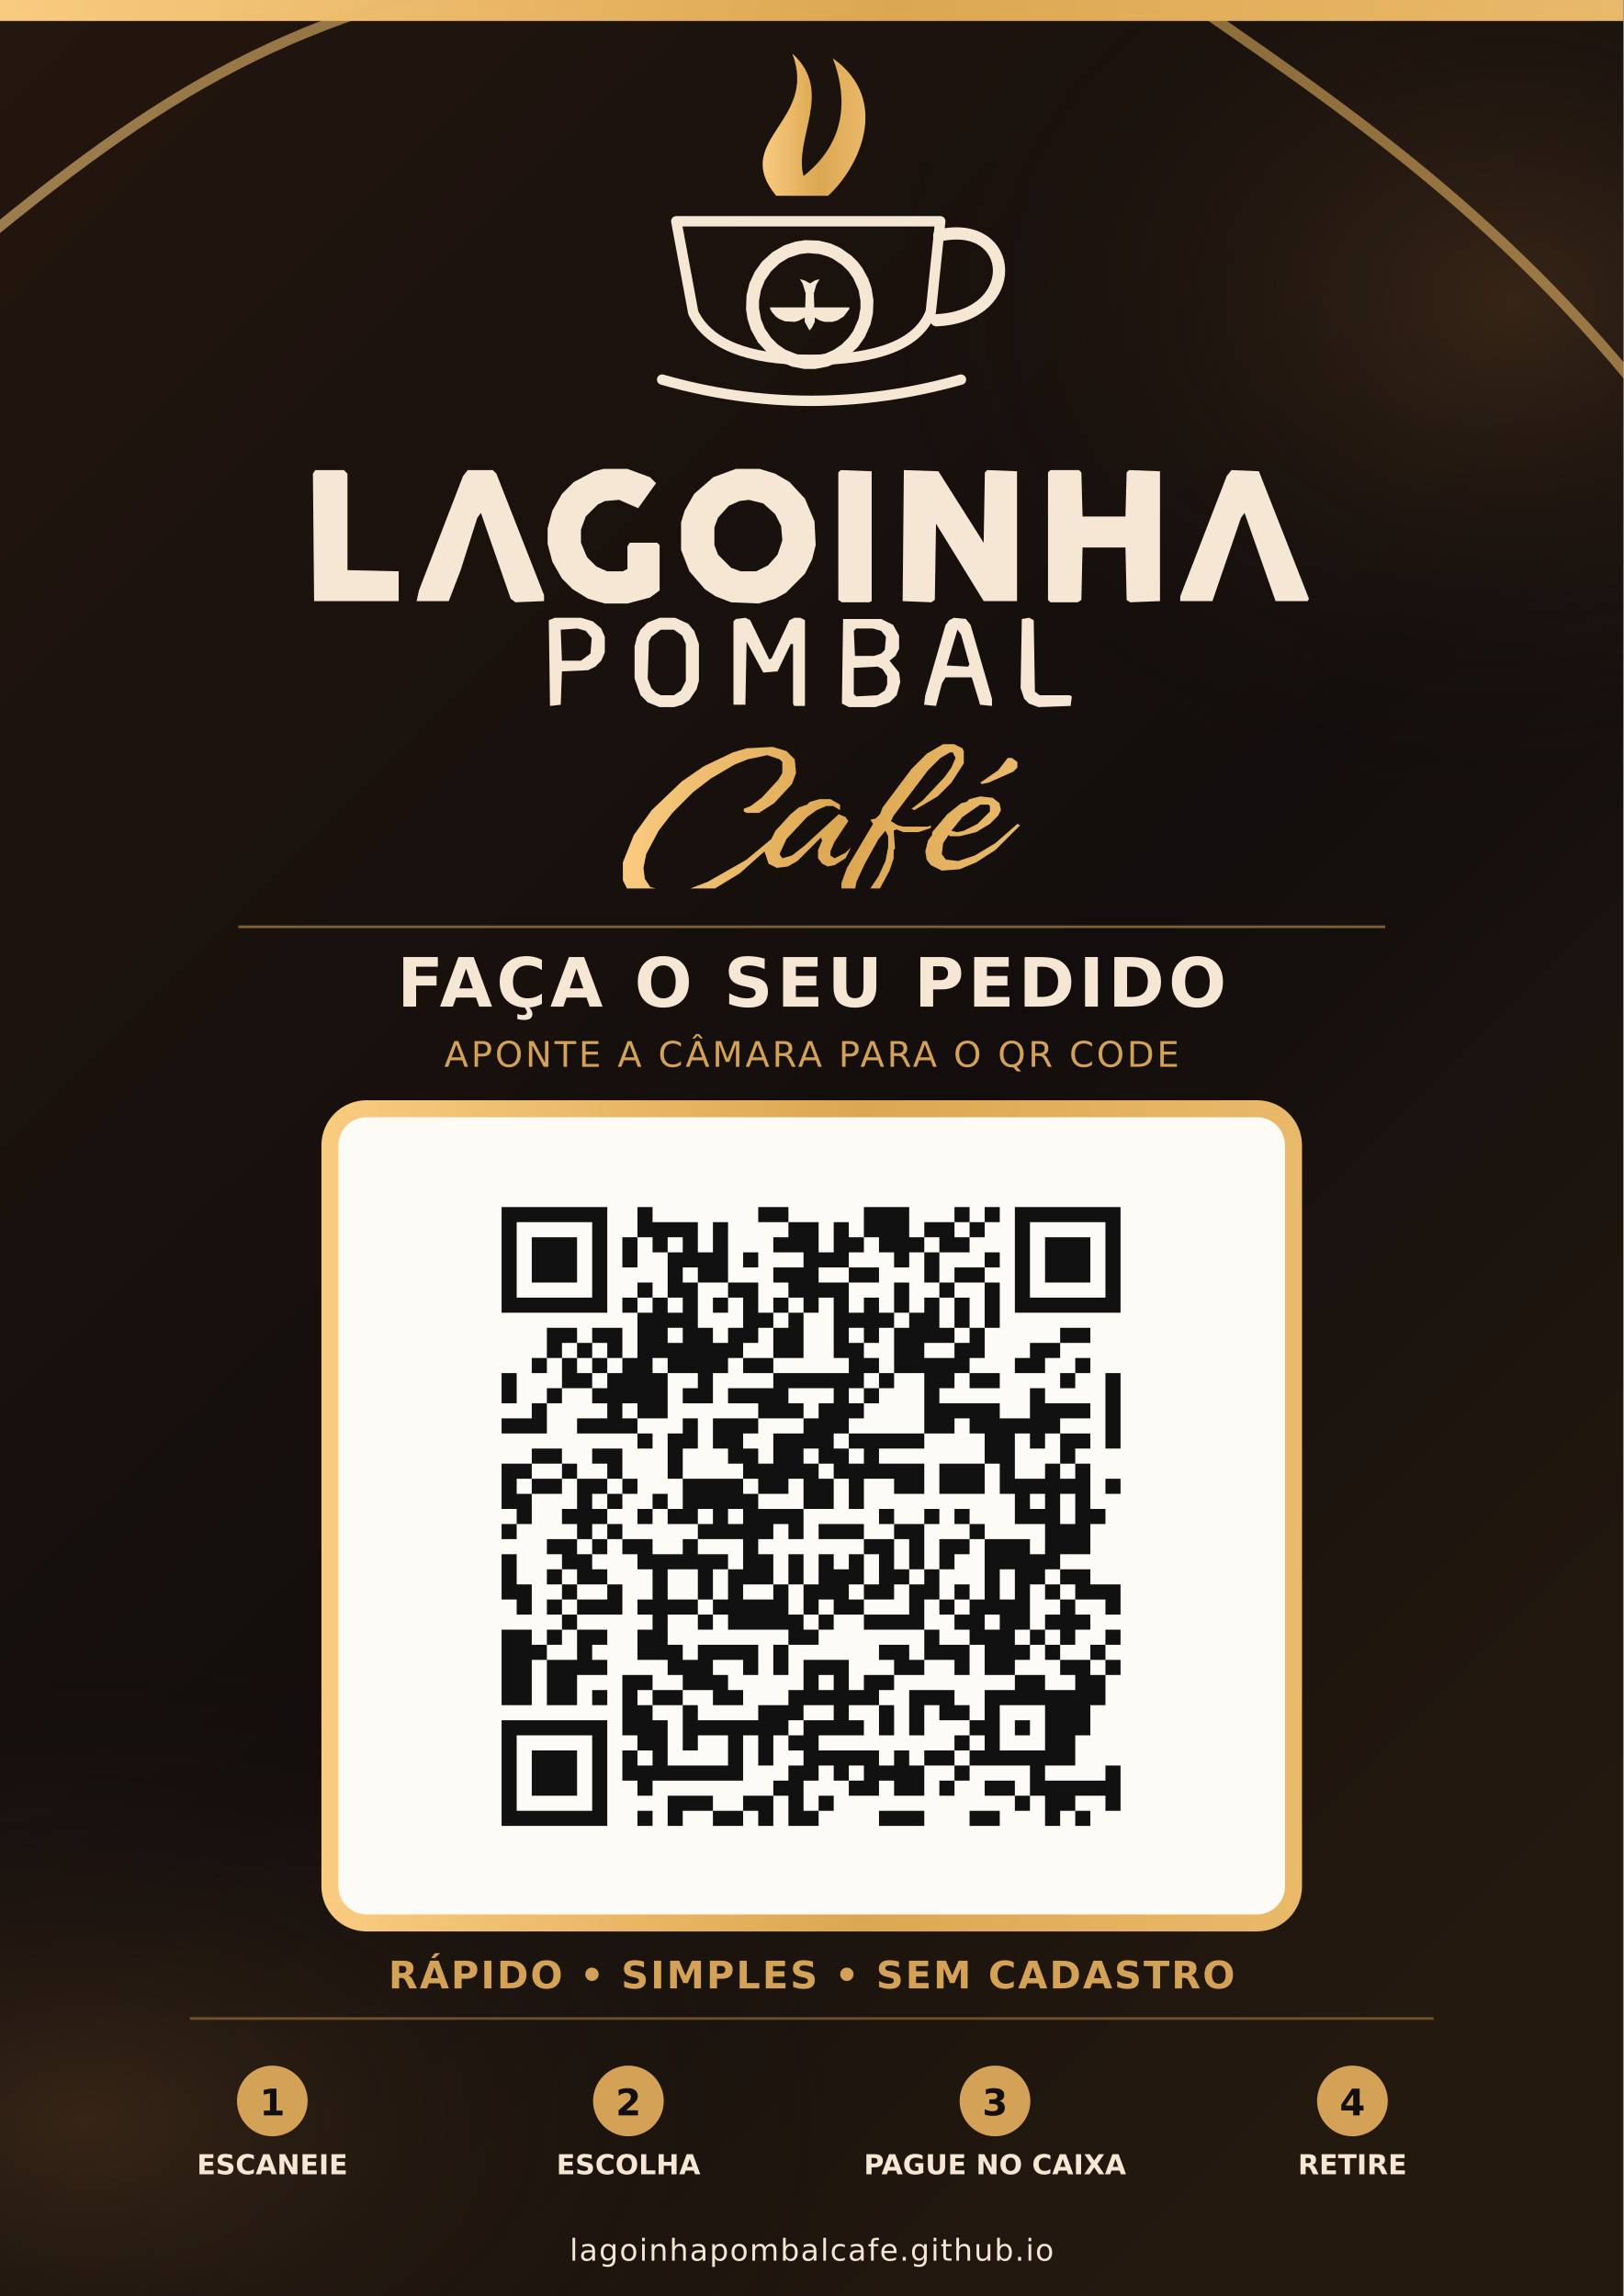
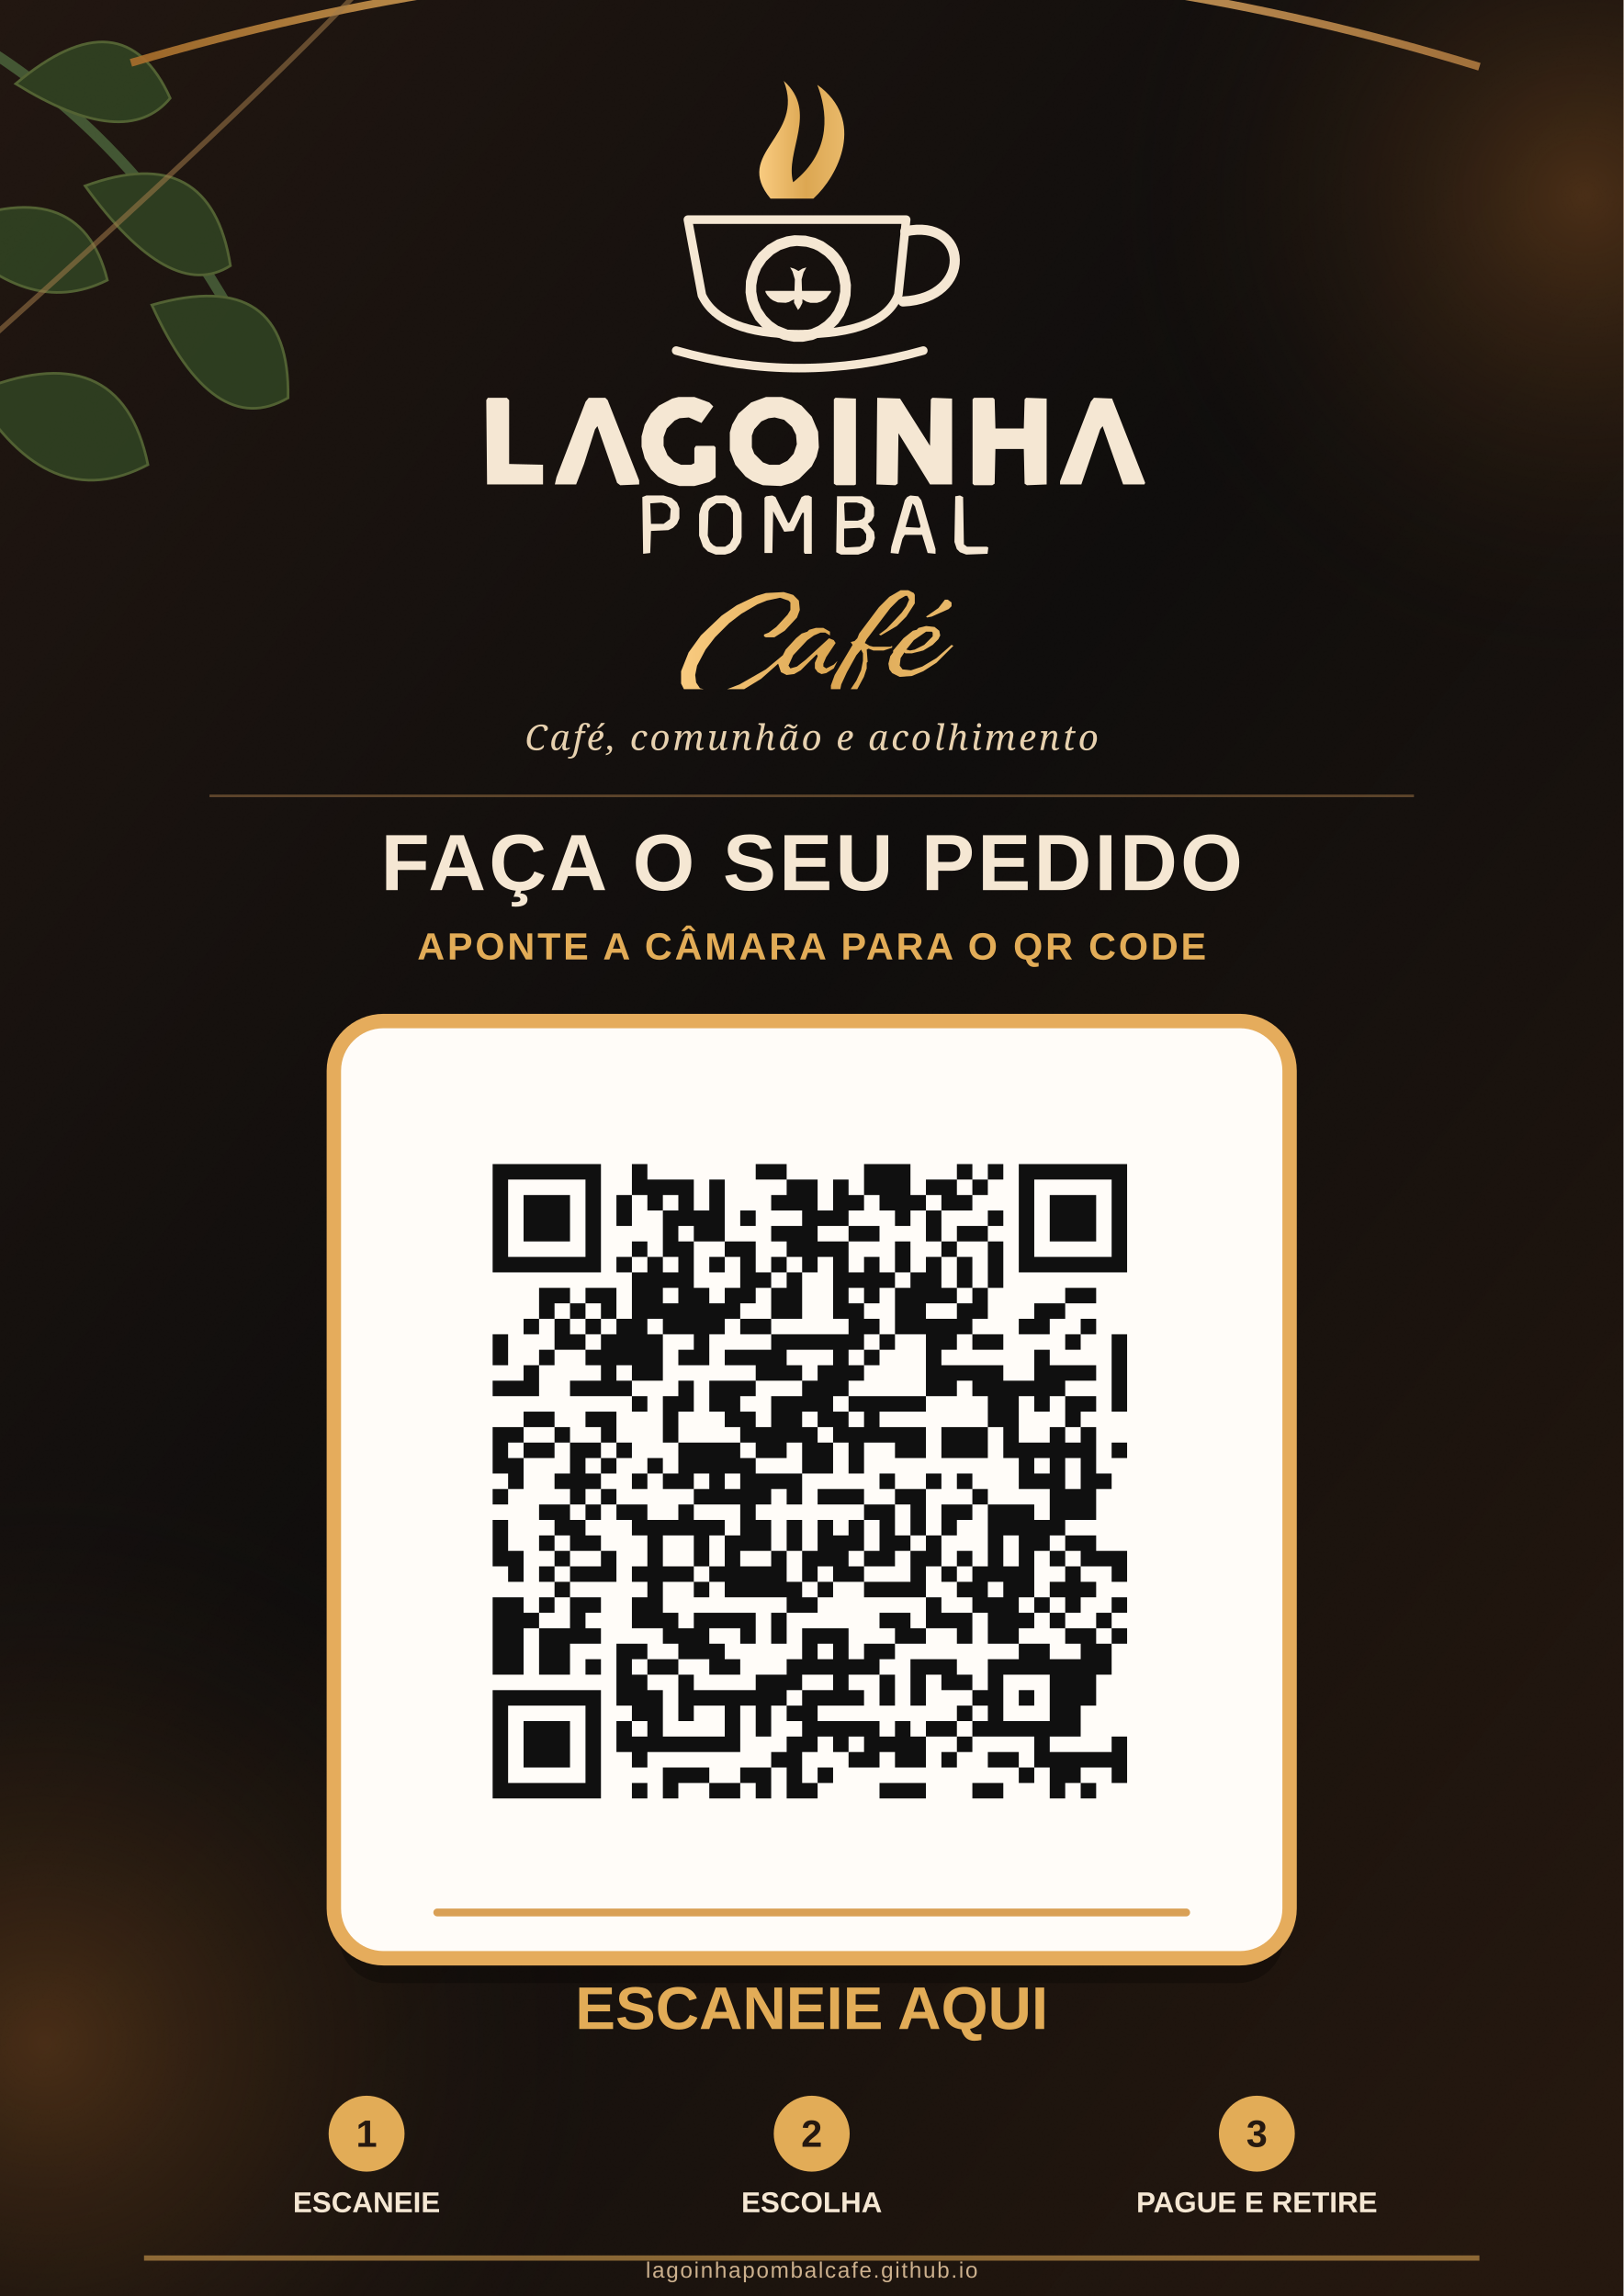
- <svg xmlns="http://www.w3.org/2000/svg" viewBox="0 0 1240 1754">
+ <svg xmlns="http://www.w3.org/2000/svg" width="1240" height="1754" viewBox="0 0 1240 1754" role="img" aria-label="Cartaz Lagoinha Café Pombal, faça o seu pedido pelo QR Code">
  <defs>
-     <linearGradient id="gold" x1="0" y1="0" x2="1" y2="0">
-       <stop offset="0" stop-color="#F9CB80" />
-       <stop offset=".55" stop-color="#DCA752" />
-       <stop offset="1" stop-color="#E9B96A" />
+     <linearGradient id="bg" x1="0" y1="0" x2=".9" y2="1">
+       <stop stop-color="#211610" />
+       <stop offset=".48" stop-color="#0F0D0C" />
+       <stop offset="1" stop-color="#24170E" />
    </linearGradient>
-     <linearGradient id="brown" x1="0" y1="0" x2=".7" y2="1">
-       <stop offset="0" stop-color="#23160E" />
-       <stop offset=".6" stop-color="#130E0D" />
-       <stop offset="1" stop-color="#24190F" />
+     <linearGradient id="goldline">
+       <stop stop-color="#A66D2B" />
+       <stop offset=".45" stop-color="#E9BD76" />
+       <stop offset="1" stop-color="#AC783F" />
    </linearGradient>
-     <radialGradient id="glow">
-       <stop stop-color="#604022" stop-opacity=".45" />
-       <stop offset="1" stop-color="#120C09" stop-opacity="0" />
+     <radialGradient id="lamplight">
+       <stop stop-color="#B66B29" stop-opacity=".34" />
+       <stop offset="1" stop-color="#19110B" stop-opacity="0" />
    </radialGradient>
+     <filter id="noise" x="0" y="0" width="100%" height="100%">
+       <feTurbulence type="fractalNoise" baseFrequency=".6" numOctaves="2" seed="5" stitchTiles="stitch" />
+       <feColorMatrix type="saturate" values="0" />
+       <feComponentTransfer>
+         <feFuncA type="linear" slope=".035" />
+       </feComponentTransfer>
+     </filter>
+     <filter id="blur">
+       <feGaussianBlur stdDeviation="22" />
+     </filter>
  </defs>
-   <rect width="1240" height="1754" fill="url(#brown)" />
-   <ellipse cx="1155" cy="230" rx="500" ry="390" fill="url(#glow)" />
-   <ellipse cx="64" cy="1620" rx="590" ry="365" fill="url(#glow)" />
-   <path d="M0 0H1240V16H0Z" fill="url(#gold)" />
-   <path d="M-80 240C95 90 188 24 370-17M885-15C1023 80 1156 168 1280 333" fill="none" stroke="url(#gold)" stroke-width="8" opacity=".58" />
-   <g transform="translate(464 20) scale(.72)">
-     <g>
-       <path d="M179 180C130 121 224 101 196 29C241 69 197 119 208 159C260 118 251 65 239 34C302 79 266 151 234 180" fill="url(#gold)" />
-       <path d="M73 207H353L343 303Q324 354 215 354Q115 354 91 304Z" stroke="#F5E7D3" stroke-width="11" stroke-linejoin="round" fill="none" />
-       <path d="M352 222C434 204 440 308 349 312" stroke="#F5E7D3" stroke-width="13" stroke-linecap="round" fill="none" />
-       <path d="M58 375Q215 420 375 375" stroke="#F5E7D3" stroke-width="11" stroke-linecap="round" fill="none" />
-       <g transform="translate(147 227) scale(.51)">
-         <path d="M123,0 L103,3 L79,11 L55,25 L33,45 L18,66 L7,90 L1,115 L0,144 L3,164 L10,186 L25,213 L46,236 L67,251 L95,263 L121,268 L144,268 L170,263 L198,251 L213,241 L233,222 L247,202 L259,175 L264,152 L265,125 L261,100 L254,80 L242,58 L232,45 L220,33 L196,16 L176,7 L151,1Z M129,27 L153,29 L170,34 L181,39 L200,52 L213,65 L223,79 L234,104 L238,126 L238,142 L234,164 L223,189 L213,203 L199,217 L183,228 L165,236 L139,241 L126,241 L107,238 L82,228 L66,217 L52,203 L39,184 L31,164 L27,142 L27,126 L31,104 L39,84 L52,65 L70,48 L88,37 L112,29Z M50,140 L50,143 L54,150 L62,159 L69,164 L81,169 L101,170 L109,168 L122,161 L122,170 L132,188 L137,182 L143,170 L143,161 L153,167 L163,170 L180,170 L190,167 L203,159 L215,143 L215,140 L142,140 L141,111 L146,93 L153,81 L143,84 L133,90 L122,84 L112,81 L118,91 L124,111 L123,140Z" fill="#F5E7D3" fill-rule="evenodd" />
+   <rect width="1240" height="1754" fill="url(#bg)" />
+   <rect width="1240" height="1754" fill="#ffffff" filter="url(#noise)" opacity=".18" />
+   <circle cx="1210" cy="150" r="370" fill="url(#lamplight)" />
+   <circle cx="35" cy="1560" r="440" fill="url(#lamplight)" />
+   <g opacity=".7">
+     <path d="M-70 5Q110 87 208 300" fill="none" stroke="#537243" stroke-width="8" />
+     <path d="M12 64Q94 -5 130 75Q96 116 12 64ZM65 142Q161 107 176 203Q130 232 65 142ZM116 233Q222 203 220 304Q163 337 116 233ZM-20 300Q92 253 113 355Q37 395-20 300ZM-44 174Q61 129 82 214Q20 245-44 174Z" fill="#344F27" stroke="#688241" stroke-width="2" />
+   </g>
+   <path d="M100 48Q620 -106 1130 51" fill="none" stroke="url(#goldline)" stroke-width="6" opacity=".92" />
+   <path d="M-65 310Q170 102 277 -10" fill="none" stroke="#A17A49" opacity=".55" stroke-width="4" />
+   <path d="M110 1725H1130" stroke="#C4934A" stroke-width="4" opacity=".65" />
+   <svg x="319" y="33" width="602" height="540" viewBox="0 0 920 790">
+     <defs>
+       <linearGradient id="gold" x1="0" y1="0" x2="1" y2="0">
+         <stop offset="0" stop-color="#F9CB80" />
+         <stop offset=".55" stop-color="#DCA752" />
+         <stop offset="1" stop-color="#E9B96A" />
+       </linearGradient>
+       <linearGradient id="brown" x1="0" y1="0" x2=".7" y2="1">
+         <stop offset="0" stop-color="#23160E" />
+         <stop offset=".6" stop-color="#130E0D" />
+         <stop offset="1" stop-color="#24190F" />
+       </linearGradient>
+       <radialGradient id="glow">
+         <stop stop-color="#604022" stop-opacity=".45" />
+         <stop offset="1" stop-color="#120C09" stop-opacity="0" />
+       </radialGradient>
+     </defs>
+     <g transform="translate(249 0) scale(.91)">
+       <g>
+         <path d="M179 180C130 121 224 101 196 29C241 69 197 119 208 159C260 118 251 65 239 34C302 79 266 151 234 180" fill="url(#gold)" />
+         <path d="M73 207H353L343 303Q324 354 215 354Q115 354 91 304Z" stroke="#F5E7D3" stroke-width="11" stroke-linejoin="round" fill="none" />
+         <path d="M352 222C434 204 440 308 349 312" stroke="#F5E7D3" stroke-width="13" stroke-linecap="round" fill="none" />
+         <path d="M58 375Q215 420 375 375" stroke="#F5E7D3" stroke-width="11" stroke-linecap="round" fill="none" />
+         <g transform="translate(147 227) scale(.51)">
+           <path d="M123,0 L103,3 L79,11 L55,25 L33,45 L18,66 L7,90 L1,115 L0,144 L3,164 L10,186 L25,213 L46,236 L67,251 L95,263 L121,268 L144,268 L170,263 L198,251 L213,241 L233,222 L247,202 L259,175 L264,152 L265,125 L261,100 L254,80 L242,58 L232,45 L220,33 L196,16 L176,7 L151,1Z M129,27 L153,29 L170,34 L181,39 L200,52 L213,65 L223,79 L234,104 L238,126 L238,142 L234,164 L223,189 L213,203 L199,217 L183,228 L165,236 L139,241 L126,241 L107,238 L82,228 L66,217 L52,203 L39,184 L31,164 L27,142 L27,126 L31,104 L39,84 L52,65 L70,48 L88,37 L112,29Z M50,140 L50,143 L54,150 L62,159 L69,164 L81,169 L101,170 L109,168 L122,161 L122,170 L132,188 L137,182 L143,170 L143,161 L153,167 L163,170 L180,170 L190,167 L203,159 L215,143 L215,140 L142,140 L141,111 L146,93 L153,81 L143,84 L133,90 L122,84 L112,81 L118,91 L124,111 L123,140Z" fill="#F5E7D3" fill-rule="evenodd" />
+         </g>
      </g>
    </g>
+     <g transform="translate(70 377) scale(.92)">
+       <path d="M782,21 L778,26 L739,127 L739,131 L766,131 L790,61 L793,57 L819,131 L846,131 L847,129 L805,22Z M630,21 L628,23 L628,130 L630,132 L653,132 L656,130 L657,86 L693,86 L694,130 L697,132 L722,131 L722,22 L696,21 L694,23 L693,60 L657,60 L656,23 L654,21Z M507,21 L506,131 L530,132 L533,130 L534,66 L574,131 L602,131 L602,22 L577,21 L575,23 L574,82 L536,22Z M454,21 L452,23 L452,130 L455,132 L478,132 L480,131 L480,22Z M141,21 L137,26 L100,122 L98,131 L125,131 L135,105 L149,61 L152,57 L177,129 L181,132 L205,131 L205,126 L165,24 L162,21Z M13,21 L11,24 L12,131 L83,131 L83,106 L40,105 L40,24 L37,21Z M366,20 L347,27 L331,41 L323,55 L320,65 L320,88 L327,106 L340,121 L349,127 L362,132 L385,133 L399,129 L408,124 L424,108 L430,96 L433,84 L432,64 L424,45 L411,31 L399,24 L386,20Z M369,47 L377,46 L389,49 L399,58 L404,68 L405,80 L401,92 L393,101 L383,106 L370,106 L362,103 L351,92 L348,84 L348,69 L351,61 L360,51Z M247,22 L230,31 L220,41 L212,55 L208,70 L208,83 L212,98 L220,112 L229,121 L242,129 L256,133 L275,133 L294,128 L302,122 L302,84 L300,82 L277,82 L275,85 L275,104 L271,106 L258,106 L249,102 L241,94 L236,82 L236,71 L240,60 L250,50 L256,47 L268,46 L284,53 L299,32 L294,27 L275,20 L255,20Z" fill="#F5E7D3" fill-rule="evenodd" />
+       <g transform="translate(181 130)">
+         <path d="M425,16 L424,74 L427,83 L431,87 L439,90 L466,89 L467,81 L465,80 L440,80 L436,77 L435,17 L431,15Z M368,15 L364,17 L361,21 L344,80 L343,88 L353,89 L358,70 L361,65 L383,65 L390,88 L400,89 L400,83 L382,21 L378,16Z M371,25 L374,29 L381,54 L380,56 L362,55Z M275,16 L274,87 L280,90 L302,90 L314,86 L320,80 L323,69 L322,61 L314,51 L319,47 L322,41 L322,30 L317,21 L307,16Z M284,57 L304,56 L308,58 L312,64 L312,71 L310,76 L304,80 L286,81 L284,79Z M284,26 L286,24 L300,24 L307,26 L311,31 L310,42 L307,45 L301,47 L285,47Z M185,16 L183,18 L183,88 L193,88 L194,35 L208,61 L220,60 L231,37 L233,37 L233,87 L234,89 L243,89 L243,17 L239,15 L234,15 L230,17 L215,49 L213,50 L197,17 L193,15Z M121,15 L111,19 L105,25 L102,31 L100,39 L100,66 L105,80 L111,86 L121,90 L133,90 L140,88 L146,84 L152,75 L154,68 L154,37 L150,26 L145,20 L134,15Z M122,25 L133,25 L140,30 L143,37 L143,68 L139,76 L133,80 L122,80 L118,78 L114,74 L111,66 L112,35 L114,31Z M65,18 L55,15 L33,15 L28,17 L29,89 L38,88 L39,60 L61,59 L67,56 L72,51 L75,44 L75,31 L72,24Z M38,25 L52,24 L59,26 L64,32 L63,45 L55,51 L39,51Z" fill="#F5E7D3" fill-rule="evenodd" />
+       </g>
+     </g>
+     <g transform="translate(291 610) scale(1.1)">
+       <path d="M179,66 L177,63 L172,61 L147,84 L138,91 L131,93 L129,90 L134,79 L149,63 L156,58 L163,55 L168,55 L173,58 L173,54 L166,50 L158,50 L151,52 L149,54 L143,56 L137,61 L126,73 L123,79 L105,94 L77,110 L64,115 L60,115 L82,115 L100,104 L118,88 L121,97 L127,100 L135,99 L142,95 L159,78 L160,80 L157,87 L157,93 L160,97 L164,99 L169,98 L177,93 L181,85 L177,89 L169,93 L166,91 L166,88 L169,81Z M304,69 L302,68 L286,82 L271,91 L259,95 L250,94 L247,90 L248,82 L252,76 L253,77 L260,77 L272,74 L282,68 L288,62 L290,58 L289,53 L284,49 L275,48 L267,50 L265,52 L261,53 L251,61 L240,74 L240,76 L237,80 L235,88 L236,94 L239,98 L247,102 L260,101 L272,96 L286,87Z M282,55 L282,59 L273,68 L263,73 L258,74 L254,73 L262,63 L275,54 L281,54Z M302,23 L298,20 L295,20 L288,29 L275,38 L276,39 L281,38 L299,30 L302,27Z M140,21 L134,15 L124,12 L105,13 L95,16 L74,26 L58,37 L36,58 L23,76 L15,96 L15,109 L18,115 L39,115 L35,114 L31,108 L30,100 L32,90 L41,73 L51,60 L66,45 L79,35 L96,25 L106,21 L120,18 L129,21 L131,23 L131,31 L128,36 L116,49 L108,55 L103,57 L103,59 L105,60 L114,60 L125,53 L138,39 L141,31Z M262,13 L256,10 L248,10 L236,17 L225,28 L204,56 L202,61 L199,64 L195,65 L197,68 L178,100 L174,111 L174,115 L184,115 L185,110 L191,97 L201,79 L206,73 L208,77 L208,85 L206,95 L201,106 L195,115 L202,115 L209,102 L212,93 L212,87 L213,86 L212,73 L214,72 L219,74 L230,74 L239,71 L239,69 L237,70 L219,70 L215,69 L210,66 L212,62 L237,29 L246,20 L253,16 L255,16 L257,20 L254,27 L249,34 L233,51 L225,57 L227,58 L244,48 L254,38 L263,24 L263,15Z" fill="url(#gold)" fill-rule="evenodd" />
+     </g>
+   </svg>
+   <text x="620" y="573" fill="#E7D1AF" font-family="Georgia,serif" font-style="italic" font-size="27" text-anchor="middle" letter-spacing="2">Café, comunhão e acolhimento</text>
+   <path d="M160 608H1080" stroke="#83603A" stroke-width="2" opacity=".65" />
+   <text x="620" y="680" font-family="Arial,DejaVu Sans,sans-serif" font-size="61" font-weight="900" letter-spacing="2.3" text-anchor="middle" fill="#F5E7D3">FAÇA O SEU PEDIDO</text>
+   <text x="620" y="733" font-family="Arial,DejaVu Sans,sans-serif" font-size="29" font-weight="bold" letter-spacing="2" text-anchor="middle" fill="#E2AC57">APONTE A CÂMARA PARA O QR CODE</text>
+   <rect x="259" y="788" width="722" height="710" rx="36" fill="#000" opacity=".27" transform="translate(0 17)" />
+   <rect x="255" y="780" width="730" height="716" rx="38" fill="#FFFCF8" stroke="#E5AC5C" stroke-width="11" />
+   <g transform="translate(329 842) scale(11.82)">
+     <path d="M4 4h7v1h-7zM13 4h1v1h-1zM21 4h2v1h-2zM28 4h3v1h-3zM34 4h1v1h-1zM36 4h1v1h-1zM38 4h7v1h-7zM4 5h1v1h-1zM10 5h1v1h-1zM13 5h4v1h-4zM18 5h1v1h-1zM23 5h2v1h-2zM26 5h1v1h-1zM28 5h3v1h-3zM32 5h2v1h-2zM35 5h1v1h-1zM38 5h1v1h-1zM44 5h1v1h-1zM4 6h1v1h-1zM6 6h3v1h-3zM10 6h1v1h-1zM12 6h1v1h-1zM14 6h1v1h-1zM16 6h1v1h-1zM18 6h1v1h-1zM22 6h3v1h-3zM26 6h2v1h-2zM29 6h3v1h-3zM33 6h2v1h-2zM38 6h1v1h-1zM40 6h3v1h-3zM44 6h1v1h-1zM4 7h1v1h-1zM6 7h3v1h-3zM10 7h1v1h-1zM12 7h1v1h-1zM15 7h4v1h-4zM20 7h1v1h-1zM24 7h3v1h-3zM30 7h1v1h-1zM32 7h1v1h-1zM36 7h1v1h-1zM38 7h1v1h-1zM40 7h3v1h-3zM44 7h1v1h-1zM4 8h1v1h-1zM6 8h3v1h-3zM10 8h1v1h-1zM15 8h1v1h-1zM17 8h2v1h-2zM22 8h3v1h-3zM27 8h2v1h-2zM32 8h1v1h-1zM34 8h2v1h-2zM38 8h1v1h-1zM40 8h3v1h-3zM44 8h1v1h-1zM4 9h1v1h-1zM10 9h1v1h-1zM13 9h1v1h-1zM15 9h2v1h-2zM19 9h2v1h-2zM23 9h4v1h-4zM30 9h1v1h-1zM33 9h1v1h-1zM36 9h1v1h-1zM38 9h1v1h-1zM44 9h1v1h-1zM4 10h7v1h-7zM12 10h1v1h-1zM14 10h1v1h-1zM16 10h1v1h-1zM18 10h1v1h-1zM20 10h1v1h-1zM22 10h1v1h-1zM24 10h1v1h-1zM26 10h1v1h-1zM28 10h1v1h-1zM30 10h1v1h-1zM32 10h1v1h-1zM34 10h1v1h-1zM36 10h1v1h-1zM38 10h7v1h-7zM13 11h4v1h-4zM20 11h2v1h-2zM23 11h1v1h-1zM26 11h4v1h-4zM31 11h2v1h-2zM34 11h1v1h-1zM36 11h1v1h-1zM7 12h2v1h-2zM10 12h2v1h-2zM13 12h2v1h-2zM16 12h2v1h-2zM19 12h2v1h-2zM22 12h2v1h-2zM26 12h1v1h-1zM28 12h1v1h-1zM30 12h4v1h-4zM35 12h1v1h-1zM41 12h2v1h-2zM7 13h1v1h-1zM9 13h1v1h-1zM11 13h1v1h-1zM13 13h7v1h-7zM22 13h2v1h-2zM26 13h2v1h-2zM30 13h2v1h-2zM34 13h2v1h-2zM39 13h2v1h-2zM6 14h1v1h-1zM8 14h1v1h-1zM10 14h1v1h-1zM12 14h2v1h-2zM15 14h4v1h-4zM20 14h2v1h-2zM27 14h2v1h-2zM30 14h5v1h-5zM38 14h2v1h-2zM42 14h1v1h-1zM4 15h1v1h-1zM8 15h2v1h-2zM11 15h4v1h-4zM17 15h1v1h-1zM22 15h6v1h-6zM29 15h1v1h-1zM32 15h2v1h-2zM35 15h2v1h-2zM41 15h1v1h-1zM44 15h1v1h-1zM4 16h1v1h-1zM7 16h1v1h-1zM10 16h5v1h-5zM16 16h2v1h-2zM19 16h4v1h-4zM26 16h1v1h-1zM28 16h1v1h-1zM32 16h1v1h-1zM39 16h1v1h-1zM44 16h1v1h-1zM6 17h1v1h-1zM11 17h1v1h-1zM13 17h2v1h-2zM21 17h3v1h-3zM25 17h3v1h-3zM32 17h5v1h-5zM39 17h4v1h-4zM44 17h1v1h-1zM4 18h3v1h-3zM9 18h4v1h-4zM16 18h1v1h-1zM18 18h3v1h-3zM24 18h3v1h-3zM32 18h2v1h-2zM35 18h6v1h-6zM44 18h1v1h-1zM13 19h1v1h-1zM15 19h2v1h-2zM18 19h2v1h-2zM22 19h4v1h-4zM27 19h5v1h-5zM36 19h2v1h-2zM39 19h1v1h-1zM41 19h2v1h-2zM44 19h1v1h-1zM6 20h2v1h-2zM10 20h2v1h-2zM15 20h1v1h-1zM19 20h2v1h-2zM22 20h2v1h-2zM25 20h2v1h-2zM28 20h1v1h-1zM36 20h2v1h-2zM41 20h1v1h-1zM4 21h2v1h-2zM8 21h1v1h-1zM11 21h1v1h-1zM15 21h1v1h-1zM20 21h5v1h-5zM26 21h6v1h-6zM33 21h3v1h-3zM37 21h1v1h-1zM40 21h1v1h-1zM42 21h1v1h-1zM4 22h1v1h-1zM6 22h2v1h-2zM9 22h2v1h-2zM12 22h1v1h-1zM16 22h4v1h-4zM21 22h2v1h-2zM24 22h2v1h-2zM27 22h1v1h-1zM30 22h2v1h-2zM33 22h3v1h-3zM37 22h6v1h-6zM44 22h1v1h-1zM4 23h2v1h-2zM9 23h1v1h-1zM11 23h1v1h-1zM14 23h1v1h-1zM16 23h5v1h-5zM24 23h2v1h-2zM27 23h1v1h-1zM38 23h1v1h-1zM40 23h1v1h-1zM42 23h1v1h-1zM5 24h1v1h-1zM8 24h3v1h-3zM13 24h1v1h-1zM15 24h2v1h-2zM18 24h1v1h-1zM20 24h4v1h-4zM29 24h1v1h-1zM32 24h1v1h-1zM34 24h1v1h-1zM38 24h3v1h-3zM42 24h2v1h-2zM4 25h1v1h-1zM9 25h1v1h-1zM11 25h1v1h-1zM17 25h5v1h-5zM23 25h1v1h-1zM25 25h3v1h-3zM30 25h2v1h-2zM35 25h1v1h-1zM40 25h3v1h-3zM7 26h2v1h-2zM10 26h1v1h-1zM12 26h2v1h-2zM16 26h1v1h-1zM20 26h1v1h-1zM28 26h2v1h-2zM31 26h1v1h-1zM33 26h2v1h-2zM36 26h3v1h-3zM40 26h3v1h-3zM4 27h1v1h-1zM8 27h2v1h-2zM13 27h6v1h-6zM20 27h2v1h-2zM23 27h1v1h-1zM25 27h1v1h-1zM27 27h1v1h-1zM29 27h1v1h-1zM31 27h1v1h-1zM33 27h1v1h-1zM36 27h5v1h-5zM4 28h1v1h-1zM7 28h1v1h-1zM9 28h2v1h-2zM14 28h1v1h-1zM17 28h1v1h-1zM19 28h3v1h-3zM23 28h1v1h-1zM25 28h3v1h-3zM29 28h2v1h-2zM32 28h1v1h-1zM36 28h1v1h-1zM38 28h2v1h-2zM41 28h2v1h-2zM4 29h2v1h-2zM8 29h1v1h-1zM11 29h1v1h-1zM14 29h1v1h-1zM17 29h1v1h-1zM19 29h1v1h-1zM22 29h1v1h-1zM24 29h3v1h-3zM28 29h2v1h-2zM31 29h2v1h-2zM34 29h1v1h-1zM36 29h1v1h-1zM38 29h1v1h-1zM40 29h1v1h-1zM42 29h3v1h-3zM5 30h1v1h-1zM7 30h1v1h-1zM9 30h3v1h-3zM13 30h4v1h-4zM18 30h5v1h-5zM24 30h1v1h-1zM26 30h2v1h-2zM31 30h1v1h-1zM33 30h1v1h-1zM35 30h4v1h-4zM41 30h1v1h-1zM44 30h1v1h-1zM8 31h1v1h-1zM14 31h1v1h-1zM17 31h1v1h-1zM19 31h5v1h-5zM25 31h1v1h-1zM28 31h4v1h-4zM34 31h2v1h-2zM37 31h2v1h-2zM40 31h3v1h-3zM4 32h2v1h-2zM7 32h1v1h-1zM9 32h2v1h-2zM13 32h2v1h-2zM23 32h2v1h-2zM32 32h1v1h-1zM35 32h3v1h-3zM39 32h1v1h-1zM41 32h1v1h-1zM44 32h1v1h-1zM4 33h3v1h-3zM9 33h1v1h-1zM13 33h3v1h-3zM17 33h4v1h-4zM22 33h1v1h-1zM29 33h2v1h-2zM32 33h3v1h-3zM36 33h3v1h-3zM40 33h1v1h-1zM43 33h1v1h-1zM4 34h2v1h-2zM7 34h4v1h-4zM15 34h3v1h-3zM20 34h1v1h-1zM22 34h1v1h-1zM24 34h3v1h-3zM30 34h2v1h-2zM34 34h1v1h-1zM36 34h2v1h-2zM41 34h2v1h-2zM44 34h1v1h-1zM4 35h2v1h-2zM7 35h2v1h-2zM12 35h2v1h-2zM16 35h3v1h-3zM24 35h1v1h-1zM26 35h1v1h-1zM28 35h2v1h-2zM38 35h2v1h-2zM42 35h2v1h-2zM4 36h2v1h-2zM7 36h2v1h-2zM10 36h1v1h-1zM12 36h1v1h-1zM14 36h2v1h-2zM18 36h2v1h-2zM23 36h6v1h-6zM31 36h3v1h-3zM36 36h8v1h-8zM12 37h2v1h-2zM16 37h1v1h-1zM21 37h3v1h-3zM26 37h1v1h-1zM29 37h1v1h-1zM31 37h1v1h-1zM33 37h2v1h-2zM36 37h1v1h-1zM40 37h3v1h-3zM4 38h7v1h-7zM12 38h3v1h-3zM16 38h7v1h-7zM24 38h4v1h-4zM29 38h1v1h-1zM31 38h1v1h-1zM35 38h2v1h-2zM38 38h1v1h-1zM40 38h3v1h-3zM4 39h1v1h-1zM10 39h1v1h-1zM13 39h2v1h-2zM16 39h1v1h-1zM19 39h1v1h-1zM21 39h1v1h-1zM23 39h2v1h-2zM34 39h1v1h-1zM36 39h1v1h-1zM40 39h2v1h-2zM4 40h1v1h-1zM6 40h3v1h-3zM10 40h1v1h-1zM12 40h1v1h-1zM14 40h1v1h-1zM19 40h1v1h-1zM21 40h1v1h-1zM24 40h5v1h-5zM30 40h1v1h-1zM32 40h2v1h-2zM35 40h7v1h-7zM4 41h1v1h-1zM6 41h3v1h-3zM10 41h1v1h-1zM12 41h8v1h-8zM23 41h2v1h-2zM26 41h1v1h-1zM28 41h4v1h-4zM34 41h1v1h-1zM39 41h1v1h-1zM44 41h1v1h-1zM4 42h1v1h-1zM6 42h3v1h-3zM10 42h1v1h-1zM13 42h1v1h-1zM22 42h2v1h-2zM27 42h2v1h-2zM30 42h2v1h-2zM33 42h1v1h-1zM36 42h2v1h-2zM39 42h6v1h-6zM4 43h1v1h-1zM10 43h1v1h-1zM15 43h3v1h-3zM20 43h2v1h-2zM23 43h1v1h-1zM25 43h1v1h-1zM38 43h1v1h-1zM40 43h2v1h-2zM44 43h1v1h-1zM4 44h7v1h-7zM13 44h1v1h-1zM15 44h1v1h-1zM18 44h2v1h-2zM21 44h1v1h-1zM23 44h2v1h-2zM29 44h3v1h-3zM35 44h2v1h-2zM40 44h1v1h-1zM42 44h1v1h-1z" fill="#101010" />
  </g>
-   <g transform="translate(229 340) scale(.91)">
-     <path d="M782,21 L778,26 L739,127 L739,131 L766,131 L790,61 L793,57 L819,131 L846,131 L847,129 L805,22Z M630,21 L628,23 L628,130 L630,132 L653,132 L656,130 L657,86 L693,86 L694,130 L697,132 L722,131 L722,22 L696,21 L694,23 L693,60 L657,60 L656,23 L654,21Z M507,21 L506,131 L530,132 L533,130 L534,66 L574,131 L602,131 L602,22 L577,21 L575,23 L574,82 L536,22Z M454,21 L452,23 L452,130 L455,132 L478,132 L480,131 L480,22Z M141,21 L137,26 L100,122 L98,131 L125,131 L135,105 L149,61 L152,57 L177,129 L181,132 L205,131 L205,126 L165,24 L162,21Z M13,21 L11,24 L12,131 L83,131 L83,106 L40,105 L40,24 L37,21Z M366,20 L347,27 L331,41 L323,55 L320,65 L320,88 L327,106 L340,121 L349,127 L362,132 L385,133 L399,129 L408,124 L424,108 L430,96 L433,84 L432,64 L424,45 L411,31 L399,24 L386,20Z M369,47 L377,46 L389,49 L399,58 L404,68 L405,80 L401,92 L393,101 L383,106 L370,106 L362,103 L351,92 L348,84 L348,69 L351,61 L360,51Z M247,22 L230,31 L220,41 L212,55 L208,70 L208,83 L212,98 L220,112 L229,121 L242,129 L256,133 L275,133 L294,128 L302,122 L302,84 L300,82 L277,82 L275,85 L275,104 L271,106 L258,106 L249,102 L241,94 L236,82 L236,71 L240,60 L250,50 L256,47 L268,46 L284,53 L299,32 L294,27 L275,20 L255,20Z" fill="#F5E7D3" fill-rule="evenodd" />
-     <g transform="translate(181 130)">
-       <path d="M425,16 L424,74 L427,83 L431,87 L439,90 L466,89 L467,81 L465,80 L440,80 L436,77 L435,17 L431,15Z M368,15 L364,17 L361,21 L344,80 L343,88 L353,89 L358,70 L361,65 L383,65 L390,88 L400,89 L400,83 L382,21 L378,16Z M371,25 L374,29 L381,54 L380,56 L362,55Z M275,16 L274,87 L280,90 L302,90 L314,86 L320,80 L323,69 L322,61 L314,51 L319,47 L322,41 L322,30 L317,21 L307,16Z M284,57 L304,56 L308,58 L312,64 L312,71 L310,76 L304,80 L286,81 L284,79Z M284,26 L286,24 L300,24 L307,26 L311,31 L310,42 L307,45 L301,47 L285,47Z M185,16 L183,18 L183,88 L193,88 L194,35 L208,61 L220,60 L231,37 L233,37 L233,87 L234,89 L243,89 L243,17 L239,15 L234,15 L230,17 L215,49 L213,50 L197,17 L193,15Z M121,15 L111,19 L105,25 L102,31 L100,39 L100,66 L105,80 L111,86 L121,90 L133,90 L140,88 L146,84 L152,75 L154,68 L154,37 L150,26 L145,20 L134,15Z M122,25 L133,25 L140,30 L143,37 L143,68 L139,76 L133,80 L122,80 L118,78 L114,74 L111,66 L112,35 L114,31Z M65,18 L55,15 L33,15 L28,17 L29,89 L38,88 L39,60 L61,59 L67,56 L72,51 L75,44 L75,31 L72,24Z M38,25 L52,24 L59,26 L64,32 L63,45 L55,51 L39,51Z" fill="#F5E7D3" fill-rule="evenodd" />
-     </g>
+   <rect x="331" y="1458" width="578" height="6" rx="3" fill="#D9A056" />
+   <text x="620" y="1550" font-family="Arial,DejaVu Sans,sans-serif" font-size="46" font-weight="900" text-anchor="middle" fill="#E2AC57">ESCANEIE AQUI</text>
+   <g font-family="Arial,DejaVu Sans,sans-serif" text-anchor="middle">
+     <circle cx="280" cy="1630" r="29" fill="#E2AC57" />
+     <text x="280" y="1640" font-size="29" font-weight="bold" fill="#251810">1</text>
+     <circle cx="620" cy="1630" r="29" fill="#E2AC57" />
+     <text x="620" y="1640" font-size="29" font-weight="bold" fill="#251810">2</text>
+     <circle cx="960" cy="1630" r="29" fill="#E2AC57" />
+     <text x="960" y="1640" font-size="29" font-weight="bold" fill="#251810">3</text>
+     <text x="280" y="1690" font-size="22" font-weight="bold" fill="#F5E7D3">ESCANEIE</text>
+     <text x="620" y="1690" font-size="22" font-weight="bold" fill="#F5E7D3">ESCOLHA</text>
+     <text x="960" y="1690" font-size="22" font-weight="bold" fill="#F5E7D3">PAGUE E RETIRE</text>
  </g>
-   <g transform="translate(460 558) scale(1.05)">
-     <path d="M179,66 L177,63 L172,61 L147,84 L138,91 L131,93 L129,90 L134,79 L149,63 L156,58 L163,55 L168,55 L173,58 L173,54 L166,50 L158,50 L151,52 L149,54 L143,56 L137,61 L126,73 L123,79 L105,94 L77,110 L64,115 L60,115 L82,115 L100,104 L118,88 L121,97 L127,100 L135,99 L142,95 L159,78 L160,80 L157,87 L157,93 L160,97 L164,99 L169,98 L177,93 L181,85 L177,89 L169,93 L166,91 L166,88 L169,81Z M304,69 L302,68 L286,82 L271,91 L259,95 L250,94 L247,90 L248,82 L252,76 L253,77 L260,77 L272,74 L282,68 L288,62 L290,58 L289,53 L284,49 L275,48 L267,50 L265,52 L261,53 L251,61 L240,74 L240,76 L237,80 L235,88 L236,94 L239,98 L247,102 L260,101 L272,96 L286,87Z M282,55 L282,59 L273,68 L263,73 L258,74 L254,73 L262,63 L275,54 L281,54Z M302,23 L298,20 L295,20 L288,29 L275,38 L276,39 L281,38 L299,30 L302,27Z M140,21 L134,15 L124,12 L105,13 L95,16 L74,26 L58,37 L36,58 L23,76 L15,96 L15,109 L18,115 L39,115 L35,114 L31,108 L30,100 L32,90 L41,73 L51,60 L66,45 L79,35 L96,25 L106,21 L120,18 L129,21 L131,23 L131,31 L128,36 L116,49 L108,55 L103,57 L103,59 L105,60 L114,60 L125,53 L138,39 L141,31Z M262,13 L256,10 L248,10 L236,17 L225,28 L204,56 L202,61 L199,64 L195,65 L197,68 L178,100 L174,111 L174,115 L184,115 L185,110 L191,97 L201,79 L206,73 L208,77 L208,85 L206,95 L201,106 L195,115 L202,115 L209,102 L212,93 L212,87 L213,86 L212,73 L214,72 L219,74 L230,74 L239,71 L239,69 L237,70 L219,70 L215,69 L210,66 L212,62 L237,29 L246,20 L253,16 L255,16 L257,20 L254,27 L249,34 L233,51 L225,57 L227,58 L244,48 L254,38 L263,24 L263,15Z" fill="url(#gold)" fill-rule="evenodd" />
-   </g>
-   <path d="M182 708H1058" stroke="#D4A257" opacity=".55" stroke-width="2" />
-   <text x="620" y="769" fill="#F5E7D3" font-family="DejaVu Sans,Arial,sans-serif" font-size="52" font-weight="bold" text-anchor="middle" letter-spacing="3">FAÇA O SEU PEDIDO</text>
-   <text x="620" y="815" fill="#D4A257" font-family="DejaVu Sans,Arial,sans-serif" font-size="27" text-anchor="middle" letter-spacing="2">APONTE A CÂMARA PARA O QR CODE</text>
-   <rect x="252" y="847" width="736" height="622" rx="28" fill="#FDFBF6" stroke="url(#gold)" stroke-width="13" />
-   <g transform="translate(337 876) scale(11.53061)">
-     <path d="M4 4h7v1h-7zM13 4h1v1h-1zM21 4h2v1h-2zM28 4h3v1h-3zM34 4h1v1h-1zM36 4h1v1h-1zM38 4h7v1h-7zM4 5h1v1h-1zM10 5h1v1h-1zM13 5h4v1h-4zM18 5h1v1h-1zM23 5h2v1h-2zM26 5h1v1h-1zM28 5h3v1h-3zM32 5h2v1h-2zM35 5h1v1h-1zM38 5h1v1h-1zM44 5h1v1h-1zM4 6h1v1h-1zM6 6h3v1h-3zM10 6h1v1h-1zM12 6h1v1h-1zM14 6h1v1h-1zM16 6h1v1h-1zM18 6h1v1h-1zM22 6h3v1h-3zM26 6h2v1h-2zM29 6h3v1h-3zM33 6h2v1h-2zM38 6h1v1h-1zM40 6h3v1h-3zM44 6h1v1h-1zM4 7h1v1h-1zM6 7h3v1h-3zM10 7h1v1h-1zM12 7h1v1h-1zM15 7h4v1h-4zM20 7h1v1h-1zM24 7h3v1h-3zM30 7h1v1h-1zM32 7h1v1h-1zM36 7h1v1h-1zM38 7h1v1h-1zM40 7h3v1h-3zM44 7h1v1h-1zM4 8h1v1h-1zM6 8h3v1h-3zM10 8h1v1h-1zM15 8h1v1h-1zM17 8h2v1h-2zM22 8h3v1h-3zM27 8h2v1h-2zM32 8h1v1h-1zM34 8h2v1h-2zM38 8h1v1h-1zM40 8h3v1h-3zM44 8h1v1h-1zM4 9h1v1h-1zM10 9h1v1h-1zM13 9h1v1h-1zM15 9h2v1h-2zM19 9h2v1h-2zM23 9h4v1h-4zM30 9h1v1h-1zM33 9h1v1h-1zM36 9h1v1h-1zM38 9h1v1h-1zM44 9h1v1h-1zM4 10h7v1h-7zM12 10h1v1h-1zM14 10h1v1h-1zM16 10h1v1h-1zM18 10h1v1h-1zM20 10h1v1h-1zM22 10h1v1h-1zM24 10h1v1h-1zM26 10h1v1h-1zM28 10h1v1h-1zM30 10h1v1h-1zM32 10h1v1h-1zM34 10h1v1h-1zM36 10h1v1h-1zM38 10h7v1h-7zM13 11h4v1h-4zM20 11h2v1h-2zM23 11h1v1h-1zM26 11h4v1h-4zM31 11h2v1h-2zM34 11h1v1h-1zM36 11h1v1h-1zM7 12h2v1h-2zM10 12h2v1h-2zM13 12h2v1h-2zM16 12h2v1h-2zM19 12h2v1h-2zM22 12h2v1h-2zM26 12h1v1h-1zM28 12h1v1h-1zM30 12h4v1h-4zM35 12h1v1h-1zM41 12h2v1h-2zM7 13h1v1h-1zM9 13h1v1h-1zM11 13h1v1h-1zM13 13h7v1h-7zM22 13h2v1h-2zM26 13h2v1h-2zM30 13h2v1h-2zM34 13h2v1h-2zM39 13h2v1h-2zM6 14h1v1h-1zM8 14h1v1h-1zM10 14h1v1h-1zM12 14h2v1h-2zM15 14h4v1h-4zM20 14h2v1h-2zM27 14h2v1h-2zM30 14h5v1h-5zM38 14h2v1h-2zM42 14h1v1h-1zM4 15h1v1h-1zM8 15h2v1h-2zM11 15h4v1h-4zM17 15h1v1h-1zM22 15h6v1h-6zM29 15h1v1h-1zM32 15h2v1h-2zM35 15h2v1h-2zM41 15h1v1h-1zM44 15h1v1h-1zM4 16h1v1h-1zM7 16h1v1h-1zM10 16h5v1h-5zM16 16h2v1h-2zM19 16h4v1h-4zM26 16h1v1h-1zM28 16h1v1h-1zM32 16h1v1h-1zM39 16h1v1h-1zM44 16h1v1h-1zM6 17h1v1h-1zM11 17h1v1h-1zM13 17h2v1h-2zM21 17h3v1h-3zM25 17h3v1h-3zM32 17h5v1h-5zM39 17h4v1h-4zM44 17h1v1h-1zM4 18h3v1h-3zM9 18h4v1h-4zM16 18h1v1h-1zM18 18h3v1h-3zM24 18h3v1h-3zM32 18h2v1h-2zM35 18h6v1h-6zM44 18h1v1h-1zM13 19h1v1h-1zM15 19h2v1h-2zM18 19h2v1h-2zM22 19h4v1h-4zM27 19h5v1h-5zM36 19h2v1h-2zM39 19h1v1h-1zM41 19h2v1h-2zM44 19h1v1h-1zM6 20h2v1h-2zM10 20h2v1h-2zM15 20h1v1h-1zM19 20h2v1h-2zM22 20h2v1h-2zM25 20h2v1h-2zM28 20h1v1h-1zM36 20h2v1h-2zM41 20h1v1h-1zM4 21h2v1h-2zM8 21h1v1h-1zM11 21h1v1h-1zM15 21h1v1h-1zM20 21h5v1h-5zM26 21h6v1h-6zM33 21h3v1h-3zM37 21h1v1h-1zM40 21h1v1h-1zM42 21h1v1h-1zM4 22h1v1h-1zM6 22h2v1h-2zM9 22h2v1h-2zM12 22h1v1h-1zM16 22h4v1h-4zM21 22h2v1h-2zM24 22h2v1h-2zM27 22h1v1h-1zM30 22h2v1h-2zM33 22h3v1h-3zM37 22h6v1h-6zM44 22h1v1h-1zM4 23h2v1h-2zM9 23h1v1h-1zM11 23h1v1h-1zM14 23h1v1h-1zM16 23h5v1h-5zM24 23h2v1h-2zM27 23h1v1h-1zM38 23h1v1h-1zM40 23h1v1h-1zM42 23h1v1h-1zM5 24h1v1h-1zM8 24h3v1h-3zM13 24h1v1h-1zM15 24h2v1h-2zM18 24h1v1h-1zM20 24h4v1h-4zM29 24h1v1h-1zM32 24h1v1h-1zM34 24h1v1h-1zM38 24h3v1h-3zM42 24h2v1h-2zM4 25h1v1h-1zM9 25h1v1h-1zM11 25h1v1h-1zM17 25h5v1h-5zM23 25h1v1h-1zM25 25h3v1h-3zM30 25h2v1h-2zM35 25h1v1h-1zM40 25h3v1h-3zM7 26h2v1h-2zM10 26h1v1h-1zM12 26h2v1h-2zM16 26h1v1h-1zM20 26h1v1h-1zM28 26h2v1h-2zM31 26h1v1h-1zM33 26h2v1h-2zM36 26h3v1h-3zM40 26h3v1h-3zM4 27h1v1h-1zM8 27h2v1h-2zM13 27h6v1h-6zM20 27h2v1h-2zM23 27h1v1h-1zM25 27h1v1h-1zM27 27h1v1h-1zM29 27h1v1h-1zM31 27h1v1h-1zM33 27h1v1h-1zM36 27h5v1h-5zM4 28h1v1h-1zM7 28h1v1h-1zM9 28h2v1h-2zM14 28h1v1h-1zM17 28h1v1h-1zM19 28h3v1h-3zM23 28h1v1h-1zM25 28h3v1h-3zM29 28h2v1h-2zM32 28h1v1h-1zM36 28h1v1h-1zM38 28h2v1h-2zM41 28h2v1h-2zM4 29h2v1h-2zM8 29h1v1h-1zM11 29h1v1h-1zM14 29h1v1h-1zM17 29h1v1h-1zM19 29h1v1h-1zM22 29h1v1h-1zM24 29h3v1h-3zM28 29h2v1h-2zM31 29h2v1h-2zM34 29h1v1h-1zM36 29h1v1h-1zM38 29h1v1h-1zM40 29h1v1h-1zM42 29h3v1h-3zM5 30h1v1h-1zM7 30h1v1h-1zM9 30h3v1h-3zM13 30h4v1h-4zM18 30h5v1h-5zM24 30h1v1h-1zM26 30h2v1h-2zM31 30h1v1h-1zM33 30h1v1h-1zM35 30h4v1h-4zM41 30h1v1h-1zM44 30h1v1h-1zM8 31h1v1h-1zM14 31h1v1h-1zM17 31h1v1h-1zM19 31h5v1h-5zM25 31h1v1h-1zM28 31h4v1h-4zM34 31h2v1h-2zM37 31h2v1h-2zM40 31h3v1h-3zM4 32h2v1h-2zM7 32h1v1h-1zM9 32h2v1h-2zM13 32h2v1h-2zM23 32h2v1h-2zM32 32h1v1h-1zM35 32h3v1h-3zM39 32h1v1h-1zM41 32h1v1h-1zM44 32h1v1h-1zM4 33h3v1h-3zM9 33h1v1h-1zM13 33h3v1h-3zM17 33h4v1h-4zM22 33h1v1h-1zM29 33h2v1h-2zM32 33h3v1h-3zM36 33h3v1h-3zM40 33h1v1h-1zM43 33h1v1h-1zM4 34h2v1h-2zM7 34h4v1h-4zM15 34h3v1h-3zM20 34h1v1h-1zM22 34h1v1h-1zM24 34h3v1h-3zM30 34h2v1h-2zM34 34h1v1h-1zM36 34h2v1h-2zM41 34h2v1h-2zM44 34h1v1h-1zM4 35h2v1h-2zM7 35h2v1h-2zM12 35h2v1h-2zM16 35h3v1h-3zM24 35h1v1h-1zM26 35h1v1h-1zM28 35h2v1h-2zM38 35h2v1h-2zM42 35h2v1h-2zM4 36h2v1h-2zM7 36h2v1h-2zM10 36h1v1h-1zM12 36h1v1h-1zM14 36h2v1h-2zM18 36h2v1h-2zM23 36h6v1h-6zM31 36h3v1h-3zM36 36h8v1h-8zM12 37h2v1h-2zM16 37h1v1h-1zM21 37h3v1h-3zM26 37h1v1h-1zM29 37h1v1h-1zM31 37h1v1h-1zM33 37h2v1h-2zM36 37h1v1h-1zM40 37h3v1h-3zM4 38h7v1h-7zM12 38h3v1h-3zM16 38h7v1h-7zM24 38h4v1h-4zM29 38h1v1h-1zM31 38h1v1h-1zM35 38h2v1h-2zM38 38h1v1h-1zM40 38h3v1h-3zM4 39h1v1h-1zM10 39h1v1h-1zM13 39h2v1h-2zM16 39h1v1h-1zM19 39h1v1h-1zM21 39h1v1h-1zM23 39h2v1h-2zM34 39h1v1h-1zM36 39h1v1h-1zM40 39h2v1h-2zM4 40h1v1h-1zM6 40h3v1h-3zM10 40h1v1h-1zM12 40h1v1h-1zM14 40h1v1h-1zM19 40h1v1h-1zM21 40h1v1h-1zM24 40h5v1h-5zM30 40h1v1h-1zM32 40h2v1h-2zM35 40h7v1h-7zM4 41h1v1h-1zM6 41h3v1h-3zM10 41h1v1h-1zM12 41h8v1h-8zM23 41h2v1h-2zM26 41h1v1h-1zM28 41h4v1h-4zM34 41h1v1h-1zM39 41h1v1h-1zM44 41h1v1h-1zM4 42h1v1h-1zM6 42h3v1h-3zM10 42h1v1h-1zM13 42h1v1h-1zM22 42h2v1h-2zM27 42h2v1h-2zM30 42h2v1h-2zM33 42h1v1h-1zM36 42h2v1h-2zM39 42h6v1h-6zM4 43h1v1h-1zM10 43h1v1h-1zM15 43h3v1h-3zM20 43h2v1h-2zM23 43h1v1h-1zM25 43h1v1h-1zM38 43h1v1h-1zM40 43h2v1h-2zM44 43h1v1h-1zM4 44h7v1h-7zM13 44h1v1h-1zM15 44h1v1h-1zM18 44h2v1h-2zM21 44h1v1h-1zM23 44h2v1h-2zM29 44h3v1h-3zM35 44h2v1h-2zM40 44h1v1h-1zM42 44h1v1h-1z" fill="#111111" />
-   </g>
-   <text x="620" y="1519" fill="#D4A257" font-family="DejaVu Sans,Arial,sans-serif" font-size="29" font-weight="bold" text-anchor="middle" letter-spacing="1.5">RÁPIDO • SIMPLES • SEM CADASTRO</text>
-   <path d="M145 1542H1095" stroke="#D4A257" stroke-width="2" opacity=".42" />
-   <g font-family="DejaVu Sans,Arial,sans-serif" text-anchor="middle">
-     <circle cx="208" cy="1605" r="27" fill="#D4A257" />
-     <text x="208" y="1616" font-size="28" font-weight="bold" fill="#130F0D">1</text>
-     <text x="208" y="1661" font-size="21" font-weight="bold" fill="#F5E7D3">ESCANEIE</text>
-     <circle cx="480" cy="1605" r="27" fill="#D4A257" />
-     <text x="480" y="1616" font-size="28" font-weight="bold" fill="#130F0D">2</text>
-     <text x="480" y="1661" font-size="21" font-weight="bold" fill="#F5E7D3">ESCOLHA</text>
-     <circle cx="760" cy="1605" r="27" fill="#D4A257" />
-     <text x="760" y="1616" font-size="28" font-weight="bold" fill="#130F0D">3</text>
-     <text x="760" y="1661" font-size="21" font-weight="bold" fill="#F5E7D3">PAGUE NO CAIXA</text>
-     <circle cx="1033" cy="1605" r="27" fill="#D4A257" />
-     <text x="1033" y="1616" font-size="28" font-weight="bold" fill="#130F0D">4</text>
-     <text x="1033" y="1661" font-size="21" font-weight="bold" fill="#F5E7D3">RETIRE</text>
-   </g>
-   <path d="M0 1702H1240" stroke="url(#gold)" stroke-width="3" />
-   <text x="620" y="1727" fill="#F5E7D3" font-family="DejaVu Sans,Arial,sans-serif" font-size="23" text-anchor="middle" letter-spacing="1">lagoinhapombalcafe.github.io</text>
+   <text x="620" y="1740" fill="#CDB18E" font-family="Arial,DejaVu Sans,sans-serif" font-size="17" text-anchor="middle" letter-spacing="1.2">lagoinhapombalcafe.github.io</text>
</svg>
